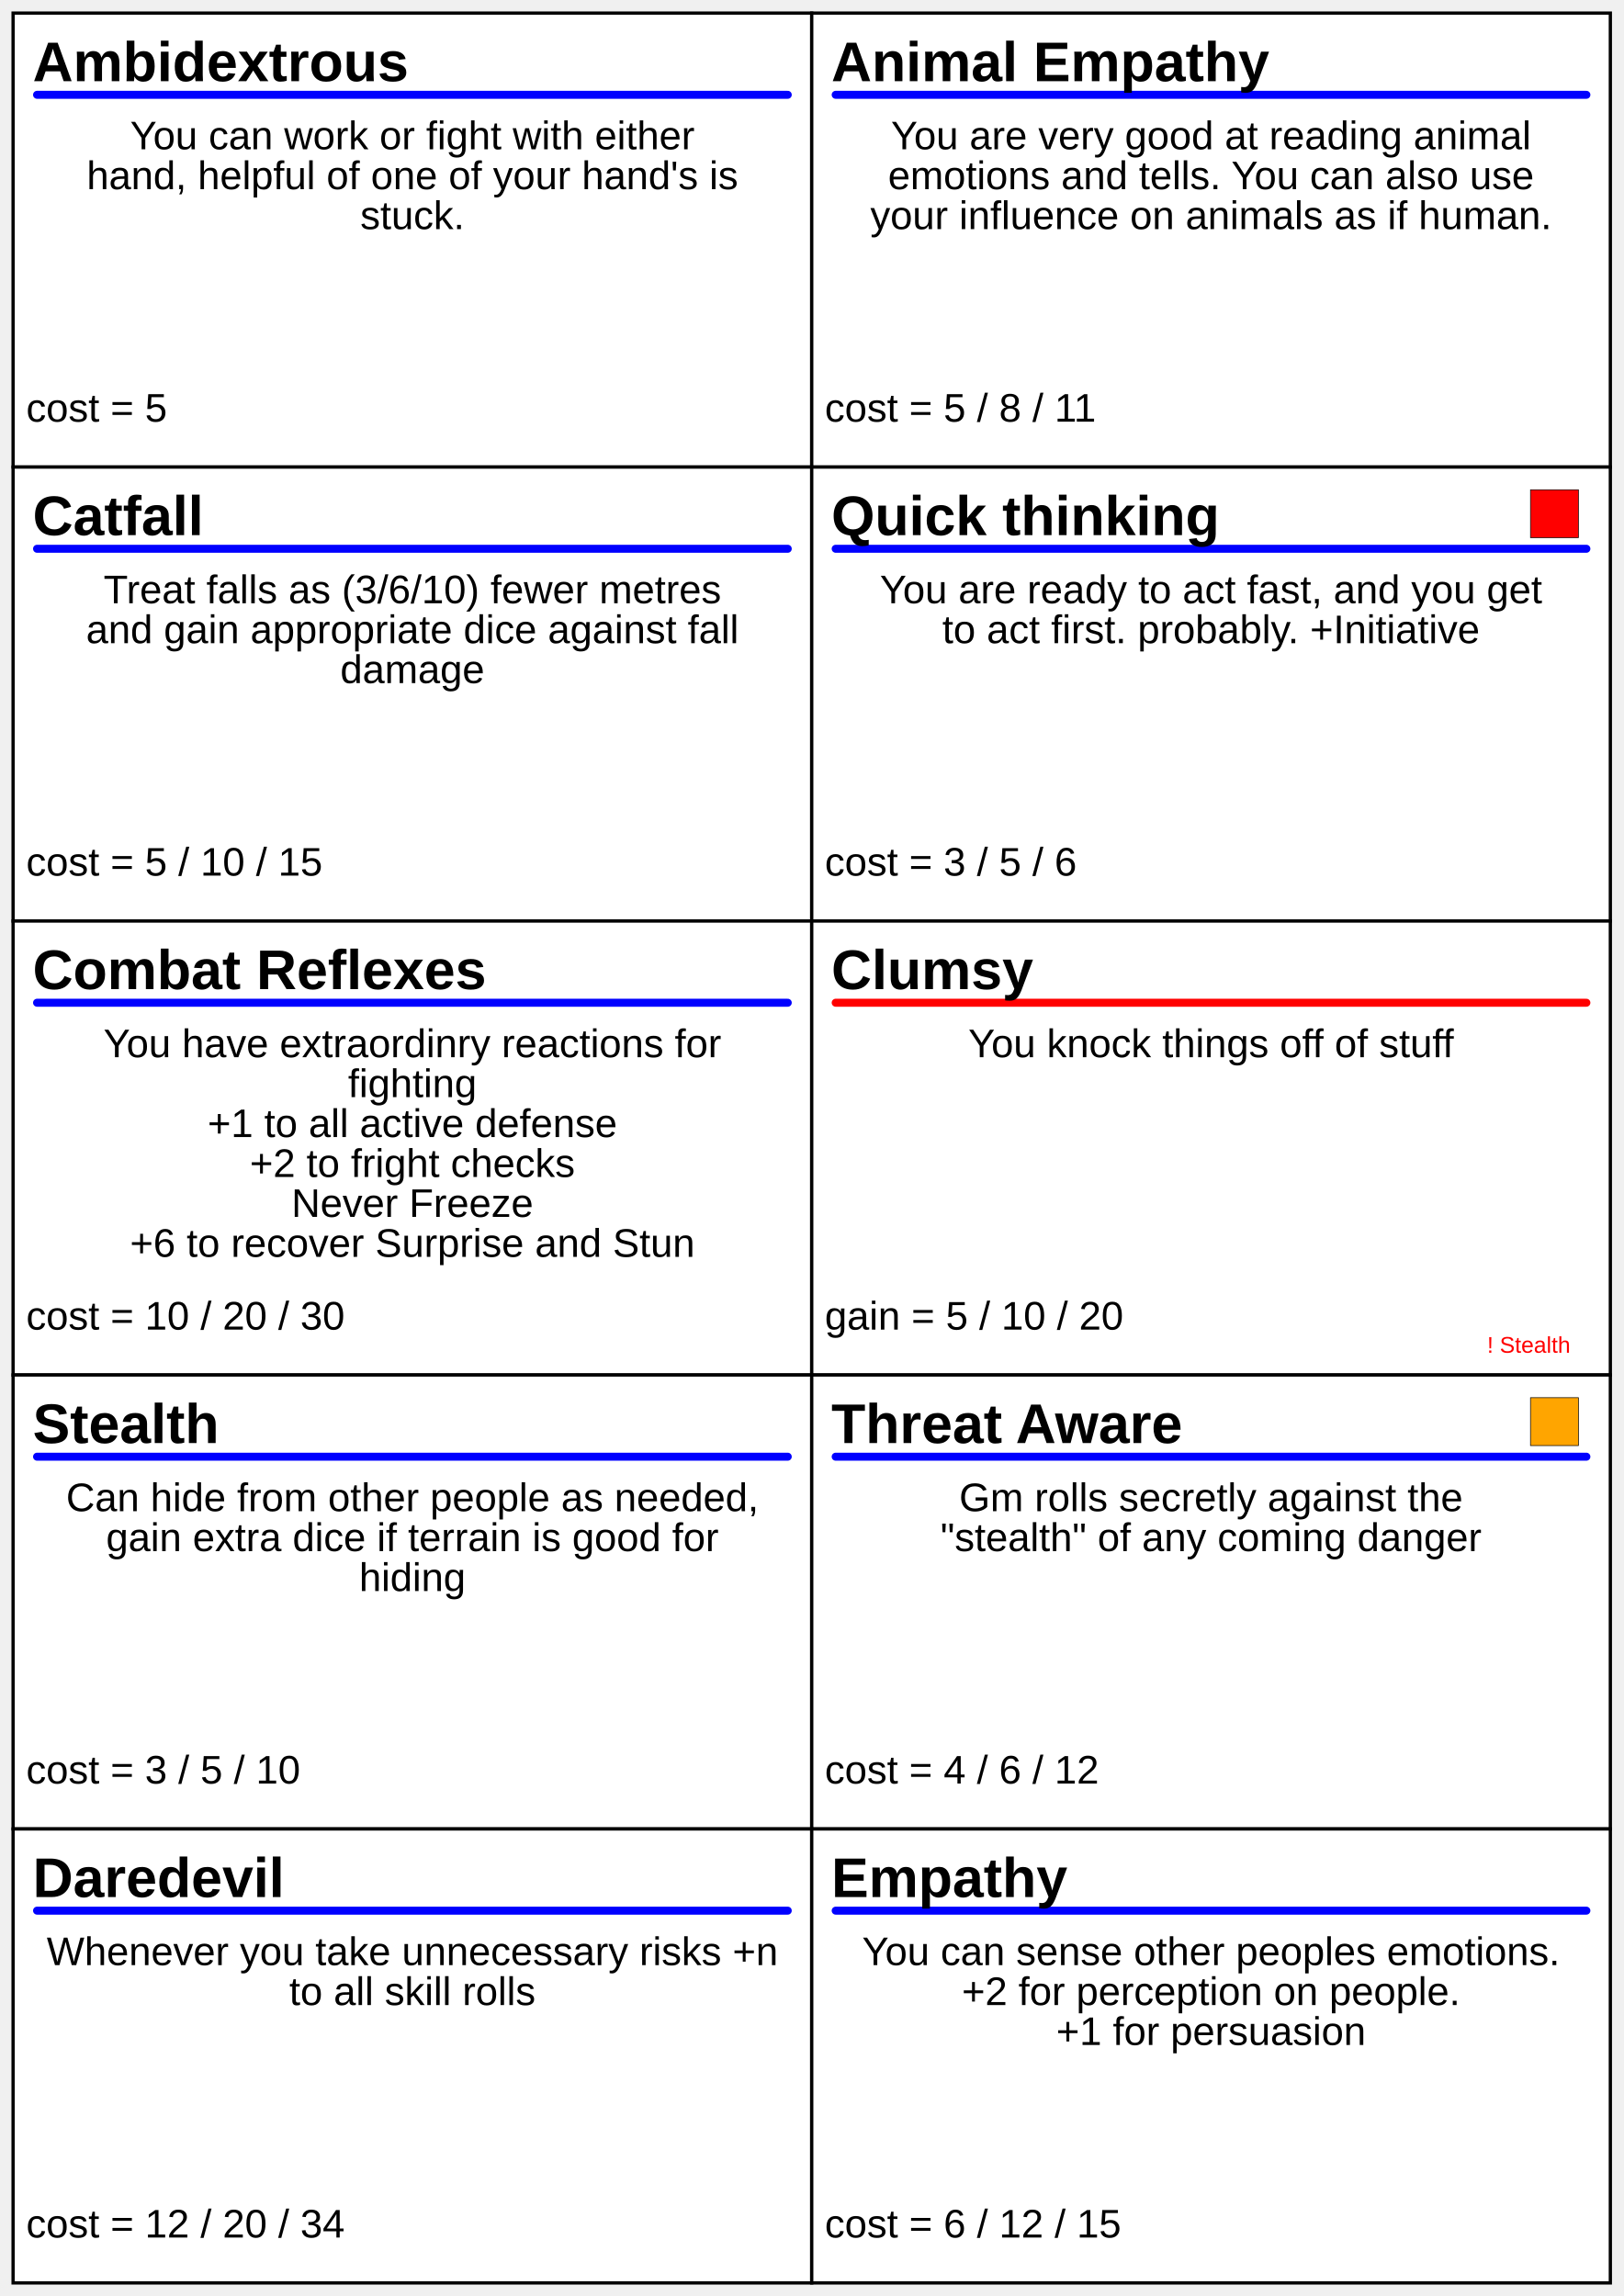
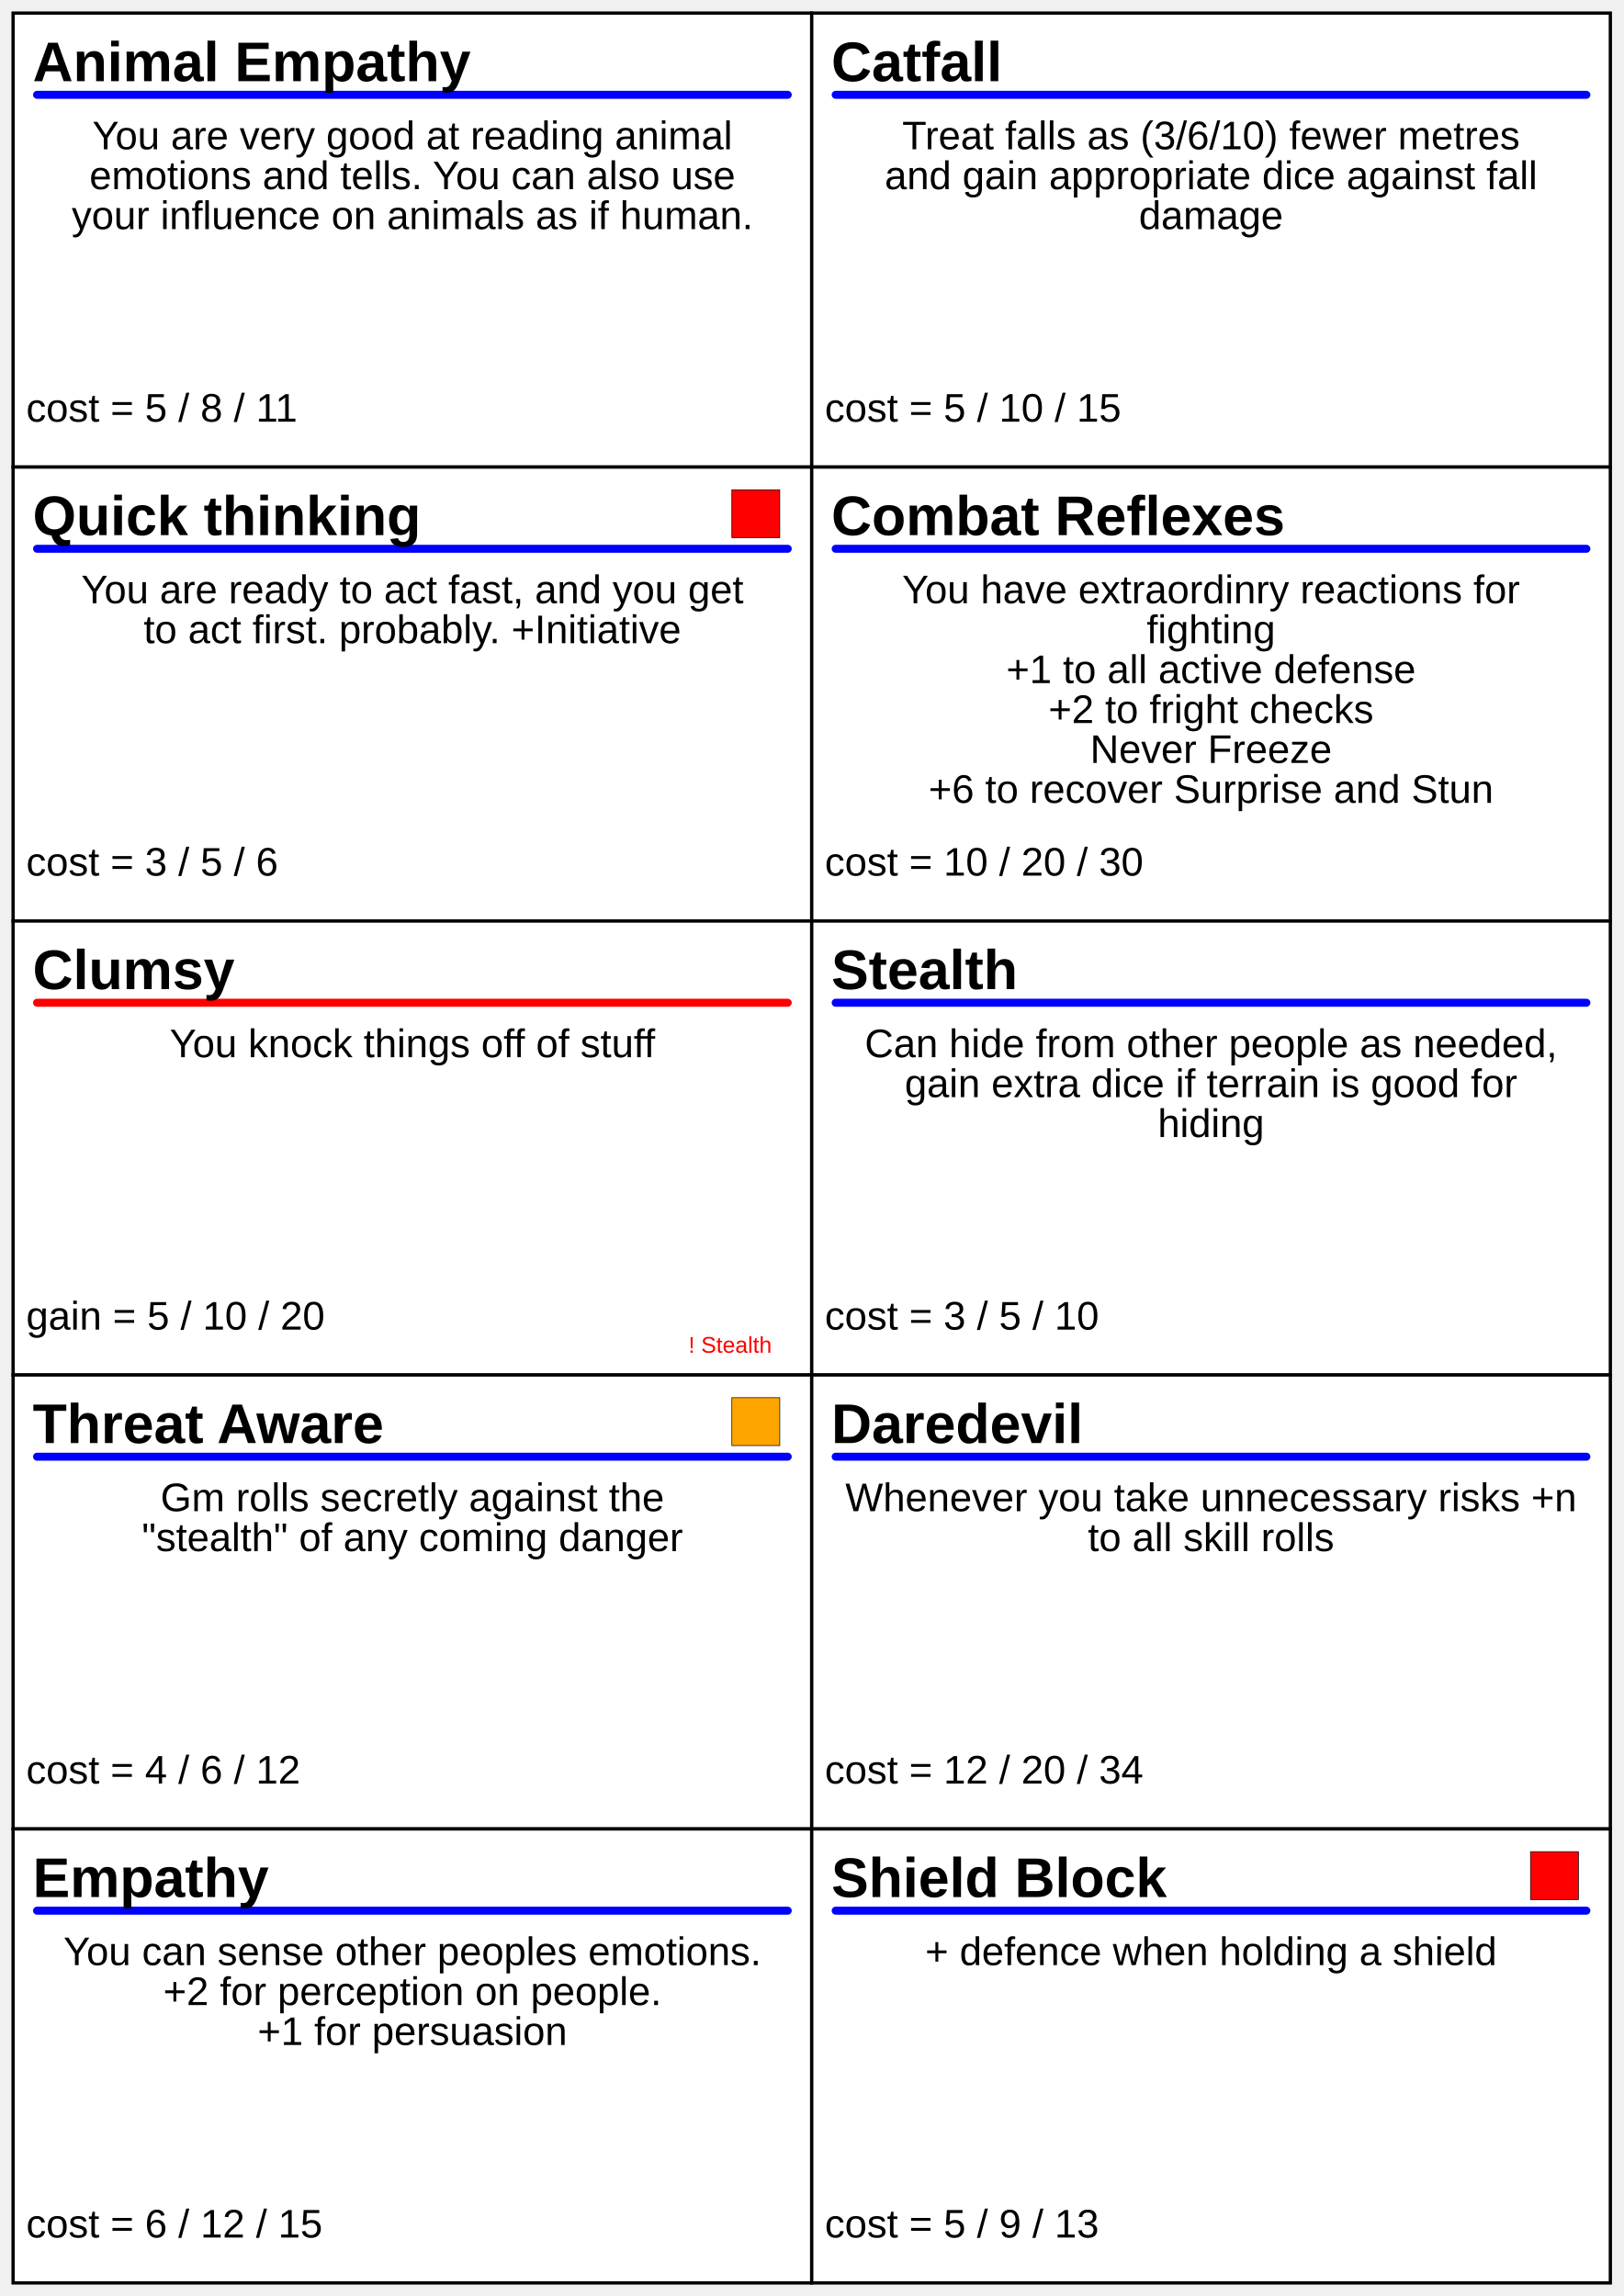
<svg xmlns="http://www.w3.org/2000/svg" width="2480px" height="3508px">
  <g transform="translate(20,20) ">
-     <rect x="0px" y="0px" width="1220px" height="693.6px" fill="white" stroke="black" stroke-width="5px" />
-     <line x1="36.6px" y1="124.848px" x2="1183.4px" y2="124.848px" fill="blue" stroke="blue" stroke-width="12.2px" stroke-linecap="round" />
-     <text x="30px" y="104.04px" font-size="85.4px" font-family="Arial" font-weight="bold" vertical-align="text-top">Ambidextrous</text>
-     <text x="610px" y="208.08px" font-size="61px" font-family="Arial" text-anchor="middle">You can work or fight with either</text>
-     <text x="610px" y="269.08px" font-size="61px" font-family="Arial" text-anchor="middle">hand, helpful of one of your hand's is</text>
-     <text x="610px" y="330.08px" font-size="61px" font-family="Arial" text-anchor="middle">stuck.</text>
-     <text x="20px" y="624.24px" font-size="61px" font-family="Arial">cost = 5</text>
-   </g>
-   <g transform="translate(1240,20) ">
    <rect x="0px" y="0px" width="1220px" height="693.6px" fill="white" stroke="black" stroke-width="5px" />
    <line x1="36.6px" y1="124.848px" x2="1183.4px" y2="124.848px" fill="blue" stroke="blue" stroke-width="12.2px" stroke-linecap="round" />
    <text x="30px" y="104.04px" font-size="85.4px" font-family="Arial" font-weight="bold" vertical-align="text-top">Animal Empathy</text>
    <text x="610px" y="208.08px" font-size="61px" font-family="Arial" text-anchor="middle">You are very good at reading animal</text>
    <text x="610px" y="269.08px" font-size="61px" font-family="Arial" text-anchor="middle">emotions and tells. You can also use</text>
    <text x="610px" y="330.08px" font-size="61px" font-family="Arial" text-anchor="middle">your influence on animals as if human.</text>
    <text x="20px" y="624.24px" font-size="61px" font-family="Arial">cost = 5 / 8 / 11</text>
  </g>
-   <g transform="translate(20,713.6) ">
+   <g transform="translate(1240,20) ">
    <rect x="0px" y="0px" width="1220px" height="693.6px" fill="white" stroke="black" stroke-width="5px" />
    <line x1="36.6px" y1="124.848px" x2="1183.4px" y2="124.848px" fill="blue" stroke="blue" stroke-width="12.2px" stroke-linecap="round" />
    <text x="30px" y="104.04px" font-size="85.4px" font-family="Arial" font-weight="bold" vertical-align="text-top">Catfall</text>
    <text x="610px" y="208.08px" font-size="61px" font-family="Arial" text-anchor="middle">Treat falls as (3/6/10) fewer metres</text>
    <text x="610px" y="269.08px" font-size="61px" font-family="Arial" text-anchor="middle">and gain appropriate dice against fall</text>
    <text x="610px" y="330.08px" font-size="61px" font-family="Arial" text-anchor="middle">damage</text>
    <text x="20px" y="624.24px" font-size="61px" font-family="Arial">cost = 5 / 10 / 15</text>
  </g>
-   <g transform="translate(1240,713.6) ">
+   <g transform="translate(20,713.6) ">
    <rect x="0px" y="0px" width="1220px" height="693.6px" fill="white" stroke="black" stroke-width="5px" />
    <line x1="36.6px" y1="124.848px" x2="1183.4px" y2="124.848px" fill="blue" stroke="blue" stroke-width="12.2px" stroke-linecap="round" />
    <text x="30px" y="104.04px" font-size="85.4px" font-family="Arial" font-weight="bold" vertical-align="text-top">Quick thinking</text>
    <text x="610px" y="208.08px" font-size="61px" font-family="Arial" text-anchor="middle">You are ready to act fast, and you get</text>
    <text x="610px" y="269.08px" font-size="61px" font-family="Arial" text-anchor="middle">to act first. probably. +Initiative</text>
    <rect x="1098px" y="34.68px" width="73.2px" height="73.2px" fill="red" stroke="black" stroke-width="1px" />
    <text x="20px" y="624.24px" font-size="61px" font-family="Arial">cost = 3 / 5 / 6</text>
  </g>
-   <g transform="translate(20,1407.2) ">
+   <g transform="translate(1240,713.6) ">
    <rect x="0px" y="0px" width="1220px" height="693.6px" fill="white" stroke="black" stroke-width="5px" />
    <line x1="36.6px" y1="124.848px" x2="1183.4px" y2="124.848px" fill="blue" stroke="blue" stroke-width="12.2px" stroke-linecap="round" />
    <text x="30px" y="104.04px" font-size="85.4px" font-family="Arial" font-weight="bold" vertical-align="text-top">Combat Reflexes</text>
    <text x="610px" y="208.08px" font-size="61px" font-family="Arial" text-anchor="middle">You have extraordinry reactions for</text>
    <text x="610px" y="269.08px" font-size="61px" font-family="Arial" text-anchor="middle">fighting</text>
    <text x="610px" y="330.08px" font-size="61px" font-family="Arial" text-anchor="middle">+1 to all active defense</text>
    <text x="610px" y="391.08px" font-size="61px" font-family="Arial" text-anchor="middle">+2 to fright checks</text>
    <text x="610px" y="452.08px" font-size="61px" font-family="Arial" text-anchor="middle">Never Freeze</text>
    <text x="610px" y="513.08px" font-size="61px" font-family="Arial" text-anchor="middle">+6 to recover Surprise and Stun</text>
    <text x="20px" y="624.24px" font-size="61px" font-family="Arial">cost = 10 / 20 / 30</text>
  </g>
-   <g transform="translate(1240,1407.2) ">
+   <g transform="translate(20,1407.2) ">
    <rect x="0px" y="0px" width="1220px" height="693.6px" fill="white" stroke="black" stroke-width="5px" />
    <line x1="36.6px" y1="124.848px" x2="1183.4px" y2="124.848px" fill="red" stroke="red" stroke-width="12.2px" stroke-linecap="round" />
    <text x="30px" y="104.04px" font-size="85.4px" font-family="Arial" font-weight="bold" vertical-align="text-top">Clumsy</text>
    <text x="610px" y="208.08px" font-size="61px" font-family="Arial" text-anchor="middle">You knock things off of stuff</text>
    <text x="20px" y="624.24px" font-size="61px" font-family="Arial">gain = 5 / 10 / 20</text>
    <text x="1159px" y="659.6px" font-size="34.68px" font-family="Arial" text-anchor="end" fill="red">! Stealth</text>
  </g>
-   <g transform="translate(20,2100.8) ">
+   <g transform="translate(1240,1407.2) ">
    <rect x="0px" y="0px" width="1220px" height="693.6px" fill="white" stroke="black" stroke-width="5px" />
    <line x1="36.6px" y1="124.848px" x2="1183.4px" y2="124.848px" fill="blue" stroke="blue" stroke-width="12.2px" stroke-linecap="round" />
    <text x="30px" y="104.04px" font-size="85.4px" font-family="Arial" font-weight="bold" vertical-align="text-top">Stealth</text>
    <text x="610px" y="208.08px" font-size="61px" font-family="Arial" text-anchor="middle">Can hide from other people as needed,</text>
    <text x="610px" y="269.08px" font-size="61px" font-family="Arial" text-anchor="middle">gain extra dice if terrain is good for</text>
    <text x="610px" y="330.08px" font-size="61px" font-family="Arial" text-anchor="middle">hiding</text>
    <text x="20px" y="624.24px" font-size="61px" font-family="Arial">cost = 3 / 5 / 10</text>
  </g>
-   <g transform="translate(1240,2100.8) ">
+   <g transform="translate(20,2100.8) ">
    <rect x="0px" y="0px" width="1220px" height="693.6px" fill="white" stroke="black" stroke-width="5px" />
    <line x1="36.6px" y1="124.848px" x2="1183.4px" y2="124.848px" fill="blue" stroke="blue" stroke-width="12.2px" stroke-linecap="round" />
    <text x="30px" y="104.04px" font-size="85.4px" font-family="Arial" font-weight="bold" vertical-align="text-top">Threat Aware</text>
    <text x="610px" y="208.08px" font-size="61px" font-family="Arial" text-anchor="middle">Gm rolls secretly against the</text>
    <text x="610px" y="269.08px" font-size="61px" font-family="Arial" text-anchor="middle">"stealth" of any coming danger</text>
    <rect x="1098px" y="34.68px" width="73.2px" height="73.2px" fill="orange" stroke="black" stroke-width="1px" />
    <text x="20px" y="624.24px" font-size="61px" font-family="Arial">cost = 4 / 6 / 12</text>
  </g>
-   <g transform="translate(20,2794.4) ">
+   <g transform="translate(1240,2100.8) ">
    <rect x="0px" y="0px" width="1220px" height="693.6px" fill="white" stroke="black" stroke-width="5px" />
    <line x1="36.6px" y1="124.848px" x2="1183.4px" y2="124.848px" fill="blue" stroke="blue" stroke-width="12.2px" stroke-linecap="round" />
    <text x="30px" y="104.04px" font-size="85.4px" font-family="Arial" font-weight="bold" vertical-align="text-top">Daredevil</text>
    <text x="610px" y="208.08px" font-size="61px" font-family="Arial" text-anchor="middle">Whenever you take unnecessary risks +n</text>
    <text x="610px" y="269.08px" font-size="61px" font-family="Arial" text-anchor="middle">to all skill rolls</text>
    <text x="20px" y="624.24px" font-size="61px" font-family="Arial">cost = 12 / 20 / 34</text>
  </g>
-   <g transform="translate(1240,2794.4) ">
+   <g transform="translate(20,2794.4) ">
    <rect x="0px" y="0px" width="1220px" height="693.6px" fill="white" stroke="black" stroke-width="5px" />
    <line x1="36.6px" y1="124.848px" x2="1183.4px" y2="124.848px" fill="blue" stroke="blue" stroke-width="12.2px" stroke-linecap="round" />
    <text x="30px" y="104.04px" font-size="85.4px" font-family="Arial" font-weight="bold" vertical-align="text-top">Empathy</text>
    <text x="610px" y="208.08px" font-size="61px" font-family="Arial" text-anchor="middle">You can sense other peoples emotions.</text>
    <text x="610px" y="269.08px" font-size="61px" font-family="Arial" text-anchor="middle">+2 for perception on people.</text>
    <text x="610px" y="330.08px" font-size="61px" font-family="Arial" text-anchor="middle">+1 for persuasion</text>
    <text x="20px" y="624.24px" font-size="61px" font-family="Arial">cost = 6 / 12 / 15</text>
  </g>
+   <g transform="translate(1240,2794.4) ">
+     <rect x="0px" y="0px" width="1220px" height="693.6px" fill="white" stroke="black" stroke-width="5px" />
+     <line x1="36.6px" y1="124.848px" x2="1183.4px" y2="124.848px" fill="blue" stroke="blue" stroke-width="12.2px" stroke-linecap="round" />
+     <text x="30px" y="104.04px" font-size="85.4px" font-family="Arial" font-weight="bold" vertical-align="text-top">Shield Block</text>
+     <text x="610px" y="208.08px" font-size="61px" font-family="Arial" text-anchor="middle">+ defence when holding a shield</text>
+     <rect x="1098px" y="34.68px" width="73.2px" height="73.2px" fill="red" stroke="black" stroke-width="1px" />
+     <text x="20px" y="624.24px" font-size="61px" font-family="Arial">cost = 5 / 9 / 13</text>
+   </g>
</svg>
